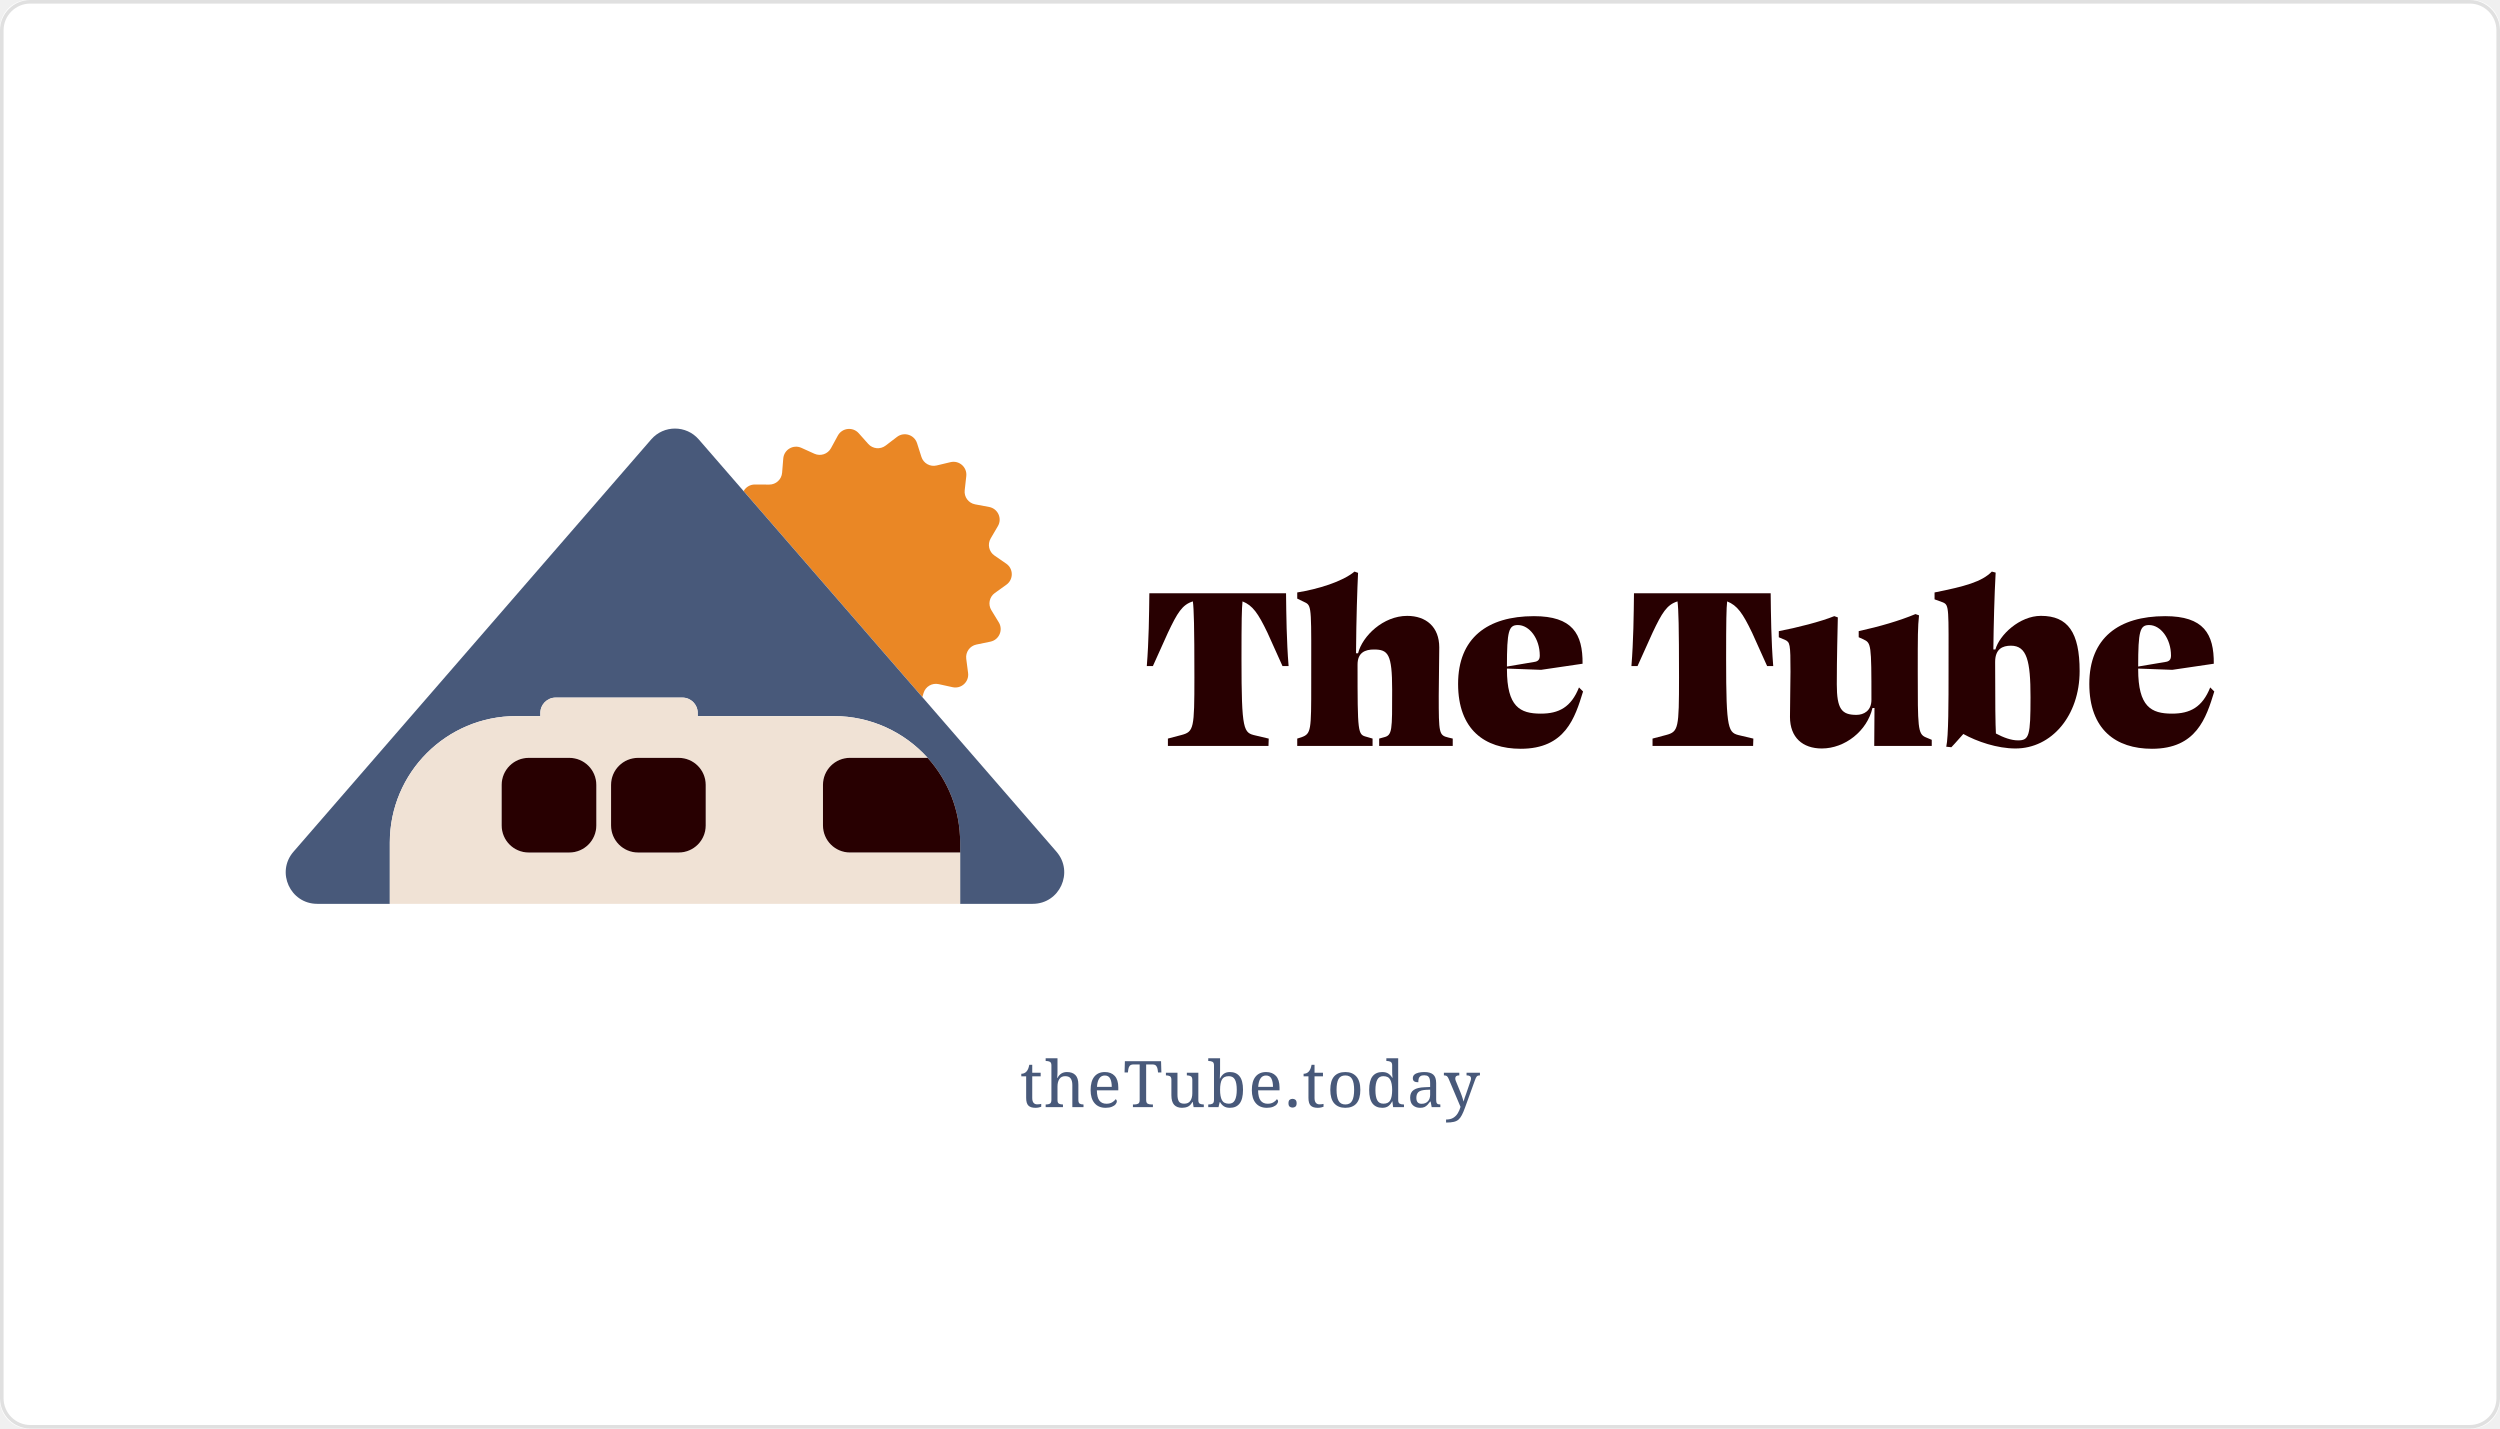
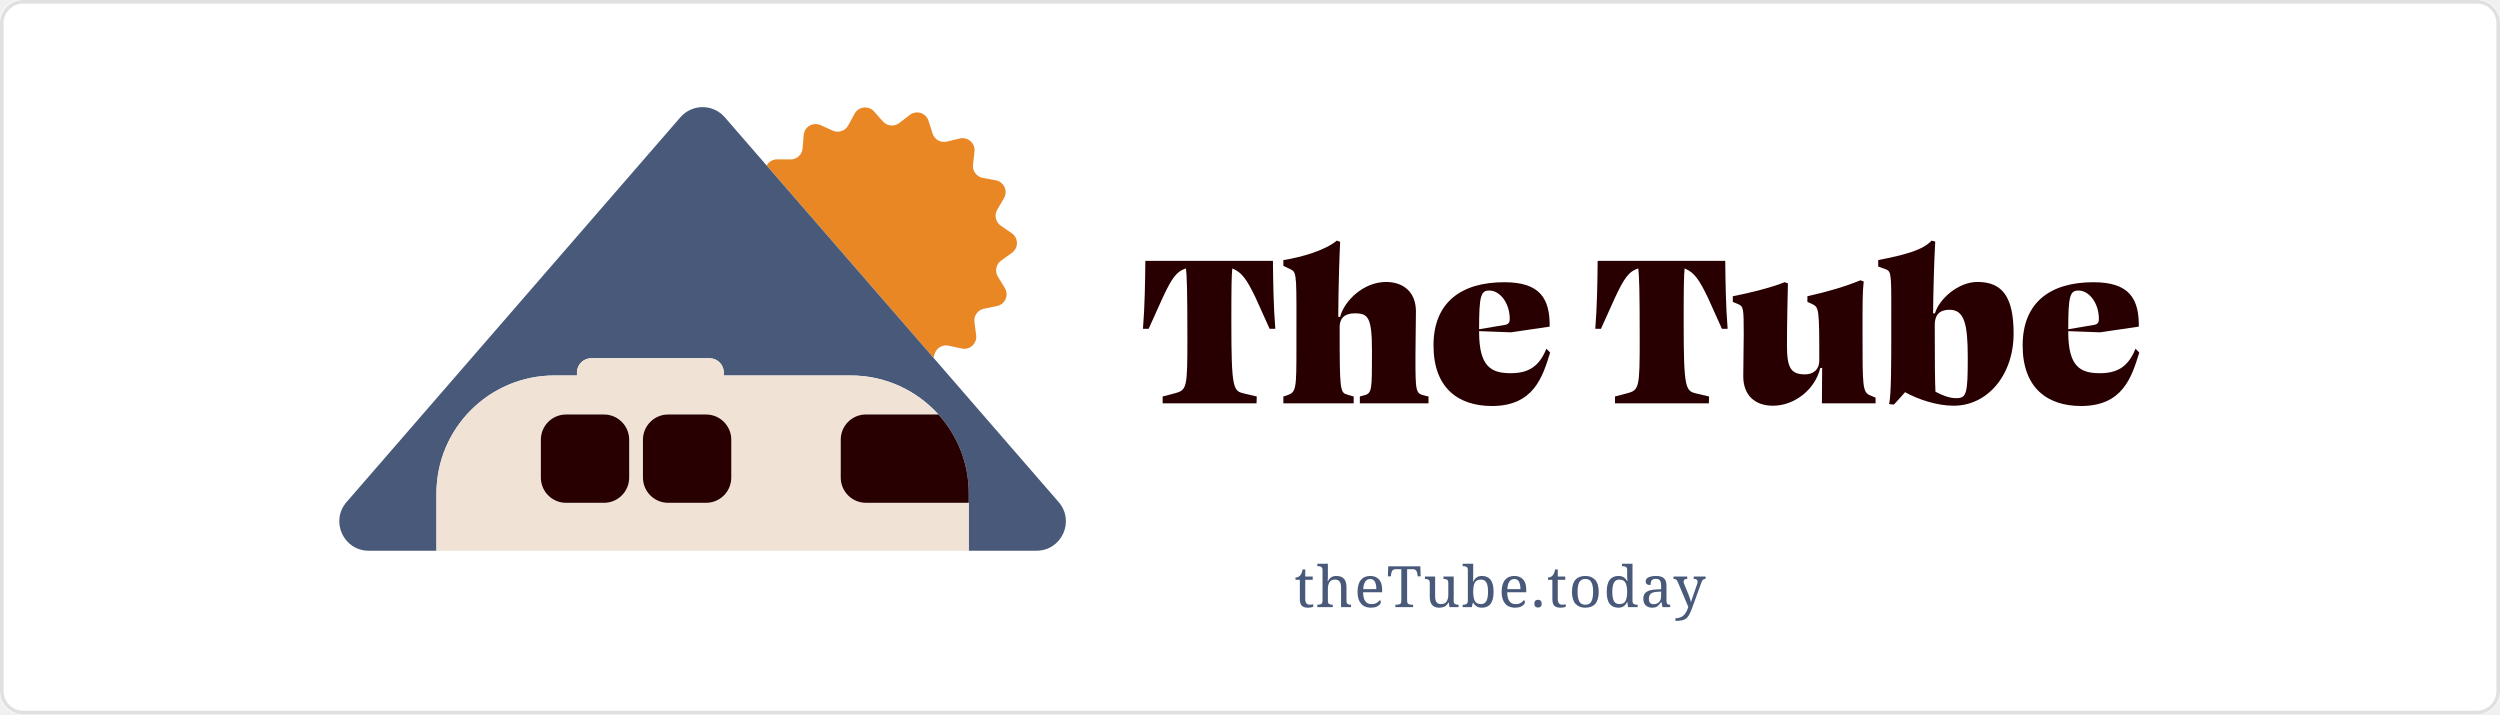
- <svg xmlns="http://www.w3.org/2000/svg" viewBox="0 0 700 400" width="700" height="400">
+ <svg xmlns="http://www.w3.org/2000/svg" viewBox="0 0 700 200" width="700" height="200">
  <defs>
    <style>
-       .url-text { fill: #48597a; font-family: Georgia, serif; font-size: 18px; letter-spacing: 0.5px; }
+       .url-text { fill: #48597a; font-family: Georgia, serif; font-size: 16px; letter-spacing: 0.5px; }
    </style>
  </defs>
-   <rect width="700" height="400" rx="8" ry="8" fill="#ffffff" />
-   <rect x="0.5" y="0.5" width="699" height="399" rx="8" ry="8" fill="none" stroke="#e0e0e0" stroke-width="1" />
-   <g transform="translate(80, 120) scale(0.6)">
+   <rect width="700" height="200" rx="6" ry="6" fill="#ffffff" />
+   <rect x="0.5" y="0.5" width="699" height="199" rx="6" ry="6" fill="none" stroke="#e0e0e0" stroke-width="1" />
+   <g transform="translate(95, 30) scale(0.56)">
    <path fill="#ea8725" d="m297.09,125.31l.57-1.9c.9-3.01,3.96-4.82,7.03-4.15l6.52,1.43c4.06.89,7.77-2.51,7.23-6.63l-.86-6.62c-.4-3.11,1.66-6.01,4.74-6.65l6.54-1.35c4.07-.84,6.07-5.46,3.91-9l-3.48-5.7c-1.64-2.68-.93-6.17,1.62-8l5.42-3.89c3.37-2.42,3.33-7.46-.09-9.81l-5.49-3.79c-2.59-1.78-3.36-5.26-1.77-7.97l3.37-5.76c2.1-3.58,0-8.16-4.07-8.93l-6.56-1.23c-3.09-.58-5.21-3.44-4.86-6.56l.74-6.63c.46-4.13-3.31-7.46-7.35-6.5l-6.49,1.55c-3.06.73-6.16-1.02-7.11-4.02l-2.02-6.36c-1.26-3.96-6.06-5.47-9.36-2.95l-5.3,4.05c-2.5,1.91-6.04,1.57-8.13-.78l-4.44-4.99c-2.76-3.1-7.76-2.53-9.75,1.12l-3.19,5.86c-1.5,2.76-4.88,3.89-7.74,2.59l-6.08-2.75c-3.78-1.71-8.12.84-8.45,4.98l-.54,6.65c-.25,3.13-2.88,5.54-6.02,5.52l-6.67-.04c-2.32-.01-4.25,1.26-5.27,3.07l67.55,77.85,15.86,18.28Z" />
    <path fill="#48597a" d="m359.7,197.48l-62.61-72.17-15.86-18.28L213.68,29.18l-20.93-24.12c-5.86-6.75-16.33-6.75-22.19,0l-88.47,101.97L3.62,197.48c-8.25,9.51-1.5,24.31,11.09,24.31h33.87v-28.63c0-32.59,26.42-59,59-59h11.25v-1.48c0-3.94,3.2-7.14,7.14-7.14h59.15c3.94,0,7.14,3.2,7.14,7.14v1.48h63.47c17.39,0,33.03,7.53,43.83,19.5,9.43,10.46,15.17,24.31,15.17,39.5v28.63h33.87c12.59,0,19.34-14.8,11.09-24.31Z" />
    <path fill="#f0e2d5" d="m263.33,197.84c-6.97,0-12.61-5.65-12.61-12.61v-18.94c0-6.97,5.65-12.61,12.61-12.61h36.23c-10.8-11.98-26.43-19.5-43.83-19.5h-63.47v-1.48c0-3.94-3.2-7.14-7.14-7.14h-59.15c-3.94,0-7.14,3.2-7.14,7.14v1.48h-11.25c-32.59,0-59,26.42-59,59v28.63h266.15v-23.95h-51.4Zm-118.38-12.61c0,6.97-5.65,12.61-12.61,12.61h-18.94c-6.97,0-12.61-5.65-12.61-12.61v-18.94c0-6.97,5.65-12.61,12.61-12.61h18.94c6.97,0,12.61,5.65,12.61,12.61v18.94Zm51.05,0c0,6.97-5.65,12.61-12.61,12.61h-18.94c-6.97,0-12.61-5.65-12.61-12.61v-18.94c0-6.97,5.65-12.61,12.61-12.61h18.94c6.97,0,12.61,5.65,12.61,12.61v18.94Z" />
    <rect fill="#280001" x="100.78" y="153.67" width="44.17" height="44.17" rx="12.61" ry="12.61" />
    <rect fill="#280001" x="151.83" y="153.67" width="44.17" height="44.17" rx="12.61" ry="12.61" />
    <path fill="#280001" d="m250.72,166.28v18.94c0,6.97,5.65,12.61,12.61,12.61h51.4v-4.67c0-15.19-5.74-29.04-15.17-39.5h-36.23c-6.97,0-12.61,5.65-12.61,12.61Z" />
    <path fill="#280001" d="m458.61,148.11h-46.92v-3.44l6.3-1.66c5.82-1.54,6.06-3.09,6.06-26.96s-.24-31.83-.71-35.4c-4.99,1.54-7.25,5.34-11.64,14.61l-7.01,15.56h-2.85c.95-11.76,1.07-23.88,1.19-33.97h63.79c.12,10.1.24,22.21,1.19,33.97h-2.85l-7.01-15.56c-4.4-9.15-6.89-12.71-11.64-14.61-.36,3.21-.48,9.03-.48,26.61,0,34.21.95,34.68,6.65,35.99l6.06,1.43-.12,3.44Z" />
    <path fill="#280001" d="m472.04,79.33v-2.85c9.62-1.54,21.02-4.99,26.73-9.74l1.66.59c-.36,7.48-.83,20.79-.95,37.54h.95c2.02-8.08,11.76-17.46,22.92-17.46,8.79,0,14.97,5.11,14.97,14.73,0,7.13-.24,15.32-.24,22.45,0,17.82.12,18.53,4.51,19.6l2.02.48v3.44h-34.33v-3.44l2.14-.59c4.04-.95,3.92-3.09,3.92-22.21,0-16.75-1.9-18.77-8.55-18.77-4.04,0-7.6,1.43-7.6,7.01,0,32.19.12,32.67,4.16,33.73l2.85.83v3.44h-35.16v-3.44l1.9-.59c4.63-1.66,4.63-3.09,4.63-25.18,0-33.85.36-36.11-2.61-37.65l-3.92-1.9Z" />
    <path fill="#280001" d="m605.19,109.74l-19.36,2.85-15.92-.59v.36c0,17.46,6.06,20.67,15.8,20.67,8.43,0,14.14-2.97,17.82-12.23l1.9,1.9c-3.8,12.35-8.31,26.73-29.1,26.73-16.75,0-29.22-8.91-29.22-30.29s13.66-31.6,35.4-31.6c17.94,0,22.81,8.2,22.69,22.21Zm-35.28,1.31l12.71-2.14c1.78-.24,2.61-1.07,2.61-2.97,0-7.96-4.87-14.25-10.22-14.25-4.28,0-5.11,2.73-5.11,19.36Z" />
    <path fill="#280001" d="m684.77,148.11h-46.92v-3.44l6.3-1.66c5.82-1.54,6.06-3.09,6.06-26.96s-.24-31.83-.71-35.4c-4.99,1.54-7.25,5.34-11.64,14.61l-7.01,15.56h-2.85c.95-11.76,1.07-23.88,1.19-33.97h63.79c.12,10.1.24,22.21,1.19,33.97h-2.85l-7.01-15.56c-4.4-9.15-6.89-12.71-11.64-14.61-.36,3.21-.48,9.03-.48,26.61,0,34.21.95,34.68,6.65,35.99l6.06,1.43-.12,3.44Z" />
    <path fill="#280001" d="m699.62,98.58l-2.85-1.19v-2.85c8.2-1.54,19.84-4.51,25.89-7.01l1.66.59c-.12,6.41-.48,18.65-.48,31.24,0,11.52,2.26,14.25,9.15,14.25,3.44,0,7.01-1.9,7.01-7.01,0-26.25-.12-26.49-3.8-28.27l-2.14-.95v-2.85c9.74-2.14,19.12-4.87,26.49-7.96l1.66.59c-.59,5.7-.59,9.15-.59,26.49,0,25.66,0,28.86,3.68,30.41l2.85,1.19v2.85h-26.84c0-5.94.12-11.76.12-17.7h-.95c-2.49,10.69-12.83,18.89-23.64,18.89-8.91,0-14.85-5.11-14.85-14.73,0-7.13.24-15.2.24-21.14,0-13.18-.24-13.66-2.61-14.85Z" />
    <path fill="#280001" d="m782.88,142.53c-2.97,3.44-5.58,6.18-5.58,6.18l-2.38-.24c1.07-4.63,1.07-21.26,1.07-35.28,0-29.46.36-30.76-2.61-32.07l-3.92-1.43v-3.21c14.25-2.85,22.09-4.99,26.73-9.74l1.78.47c-.59,10.57-.95,24.71-1.07,35.87h.95c1.9-6.77,11.28-15.68,21.26-15.68,12.59,0,18.05,7.72,18.05,25.78,0,20.79-13.07,36.11-29.93,36.11-8.55,0-17.94-3.21-24.35-6.77Zm31.36-17.22c0-16.87-1.66-23.99-9.15-23.99-3.92,0-7.36,1.54-7.36,7.6,0,20.07.12,28.98.36,33.38,3.56,1.9,7.13,3.21,10.33,3.21,5.23,0,5.82-2.14,5.82-20.19Z" />
    <path fill="#280001" d="m899.76,109.74l-19.36,2.85-15.92-.59v.36c0,17.46,6.06,20.67,15.8,20.67,8.43,0,14.14-2.97,17.82-12.23l1.9,1.9c-3.8,12.35-8.31,26.73-29.1,26.73-16.75,0-29.22-8.91-29.22-30.29s13.66-31.6,35.4-31.6c17.94,0,22.81,8.2,22.69,22.21Zm-35.28,1.31l12.71-2.14c1.78-.24,2.61-1.07,2.61-2.97,0-7.96-4.87-14.25-10.21-14.25-4.28,0-5.11,2.73-5.11,19.36Z" />
  </g>
-   <text class="url-text" x="350" y="310" text-anchor="middle">theTube.today</text>
+   <text class="url-text" x="420" y="170" text-anchor="middle">theTube.today</text>
</svg>
